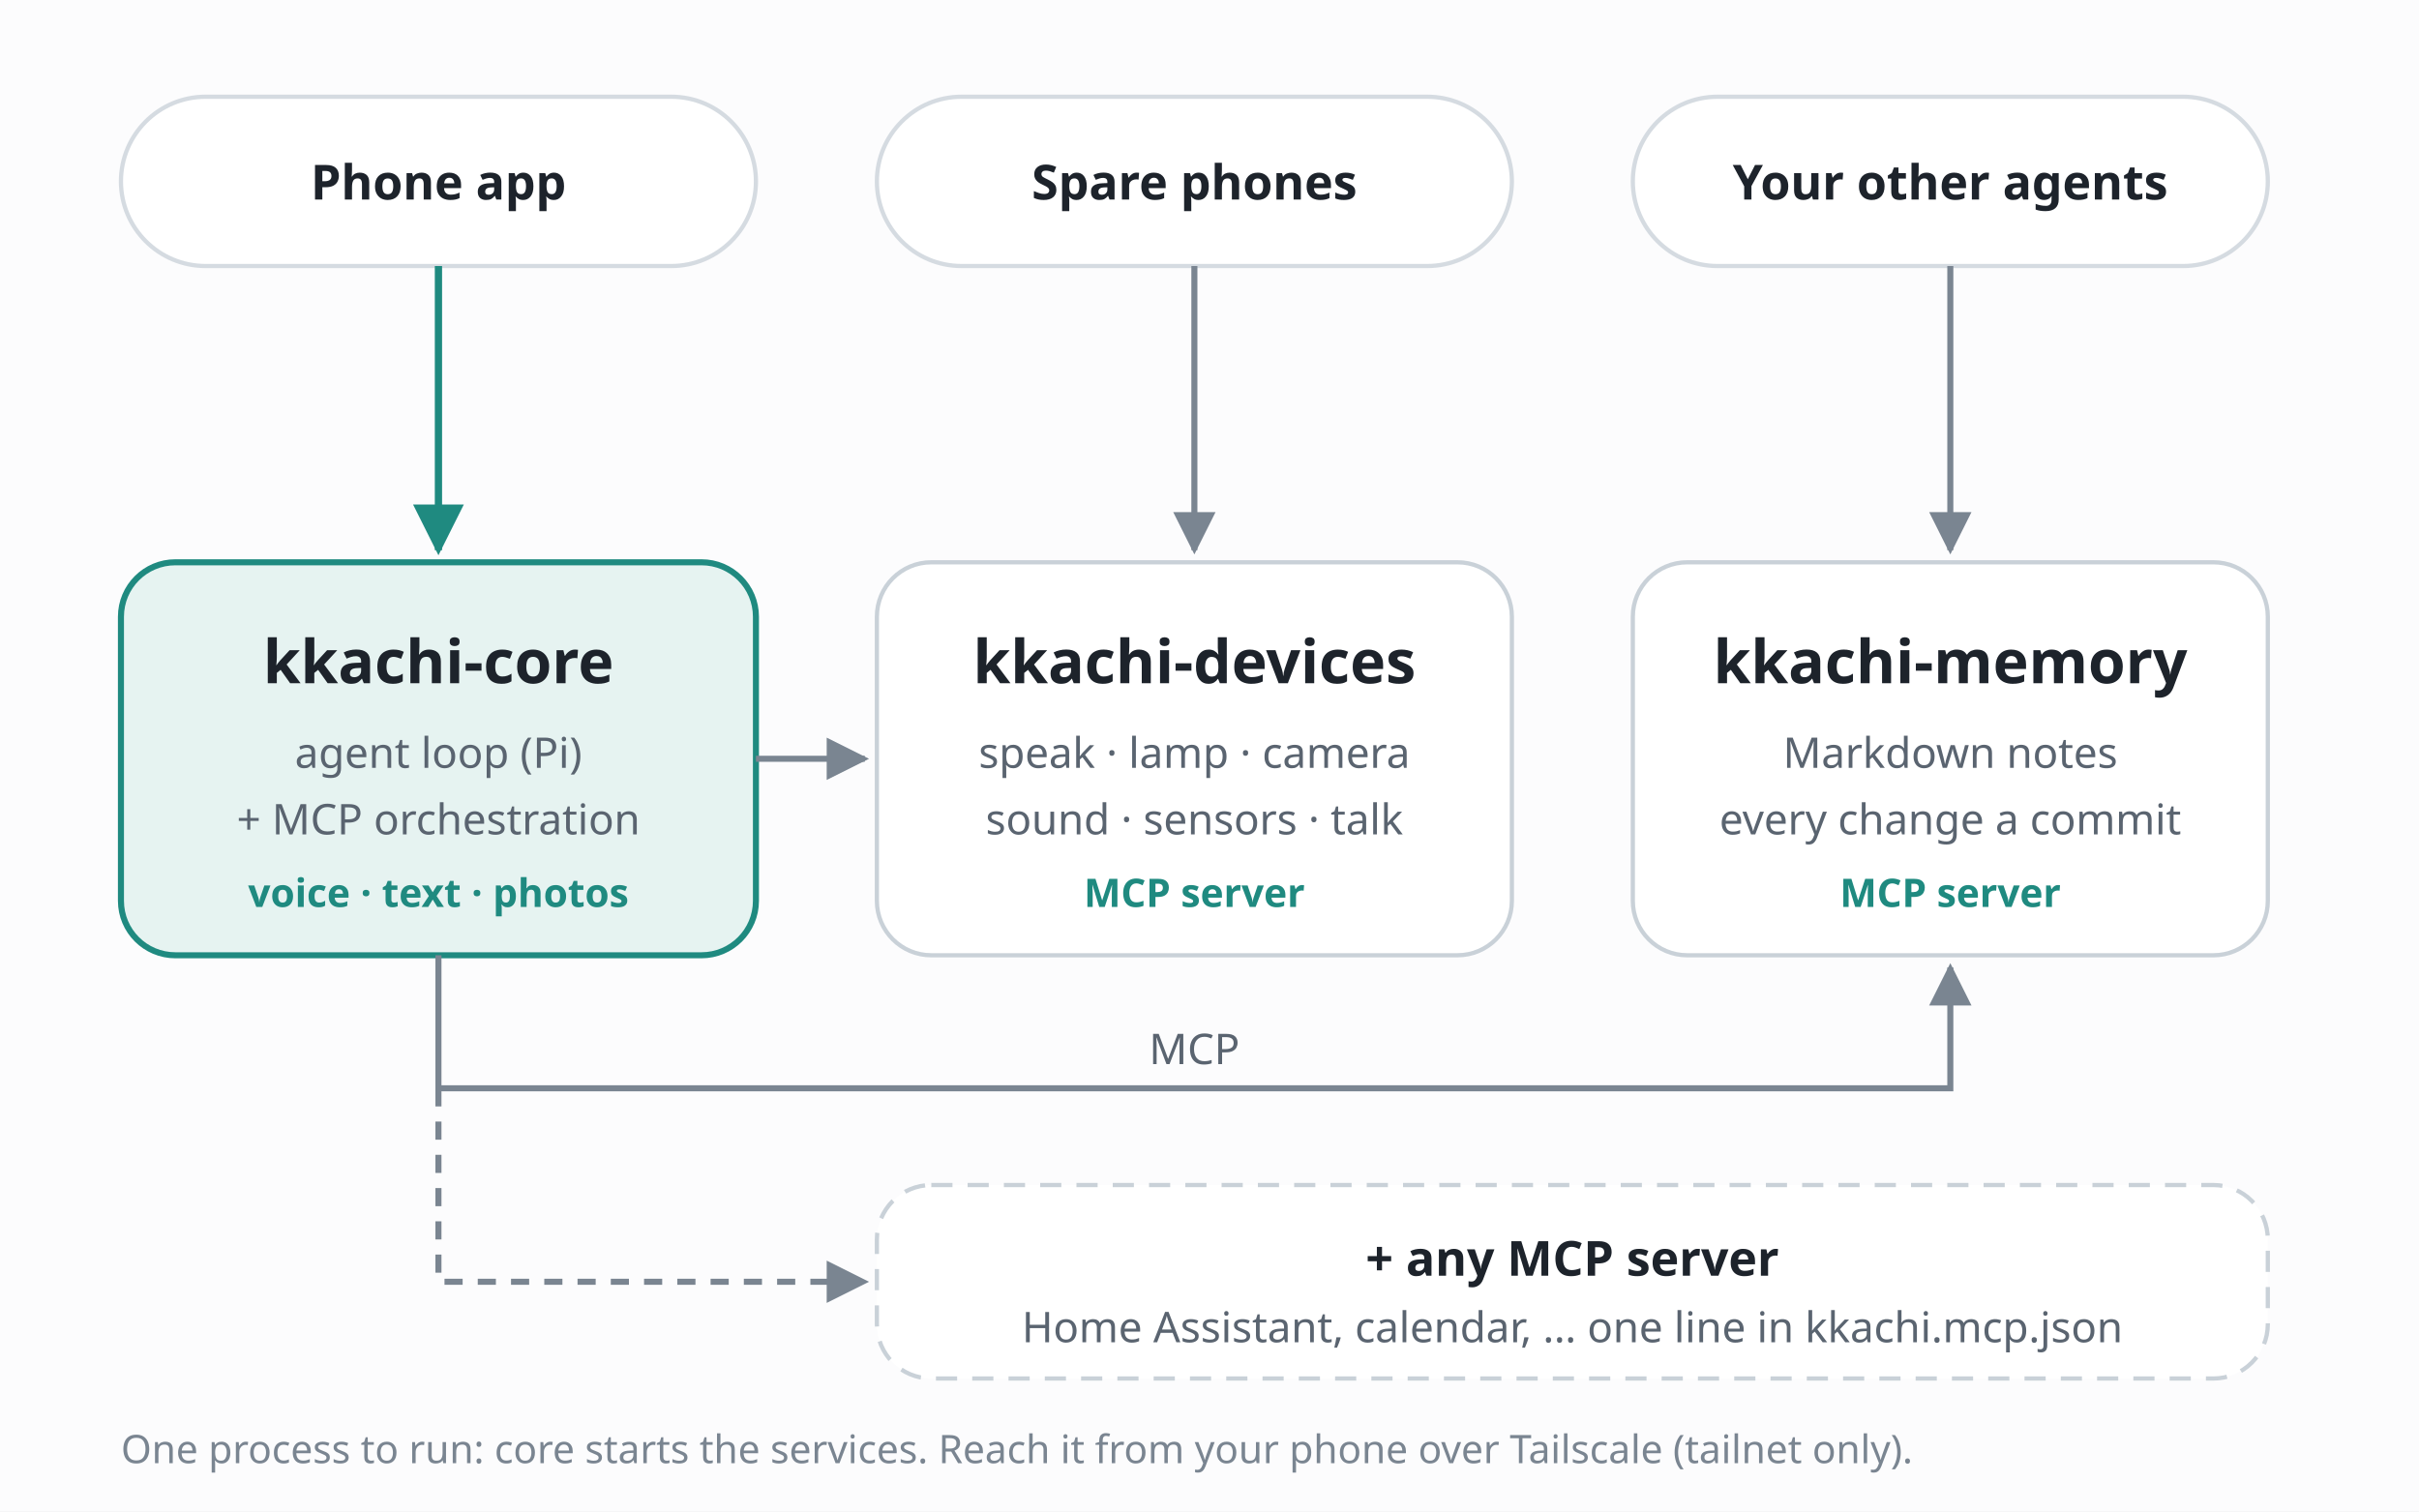
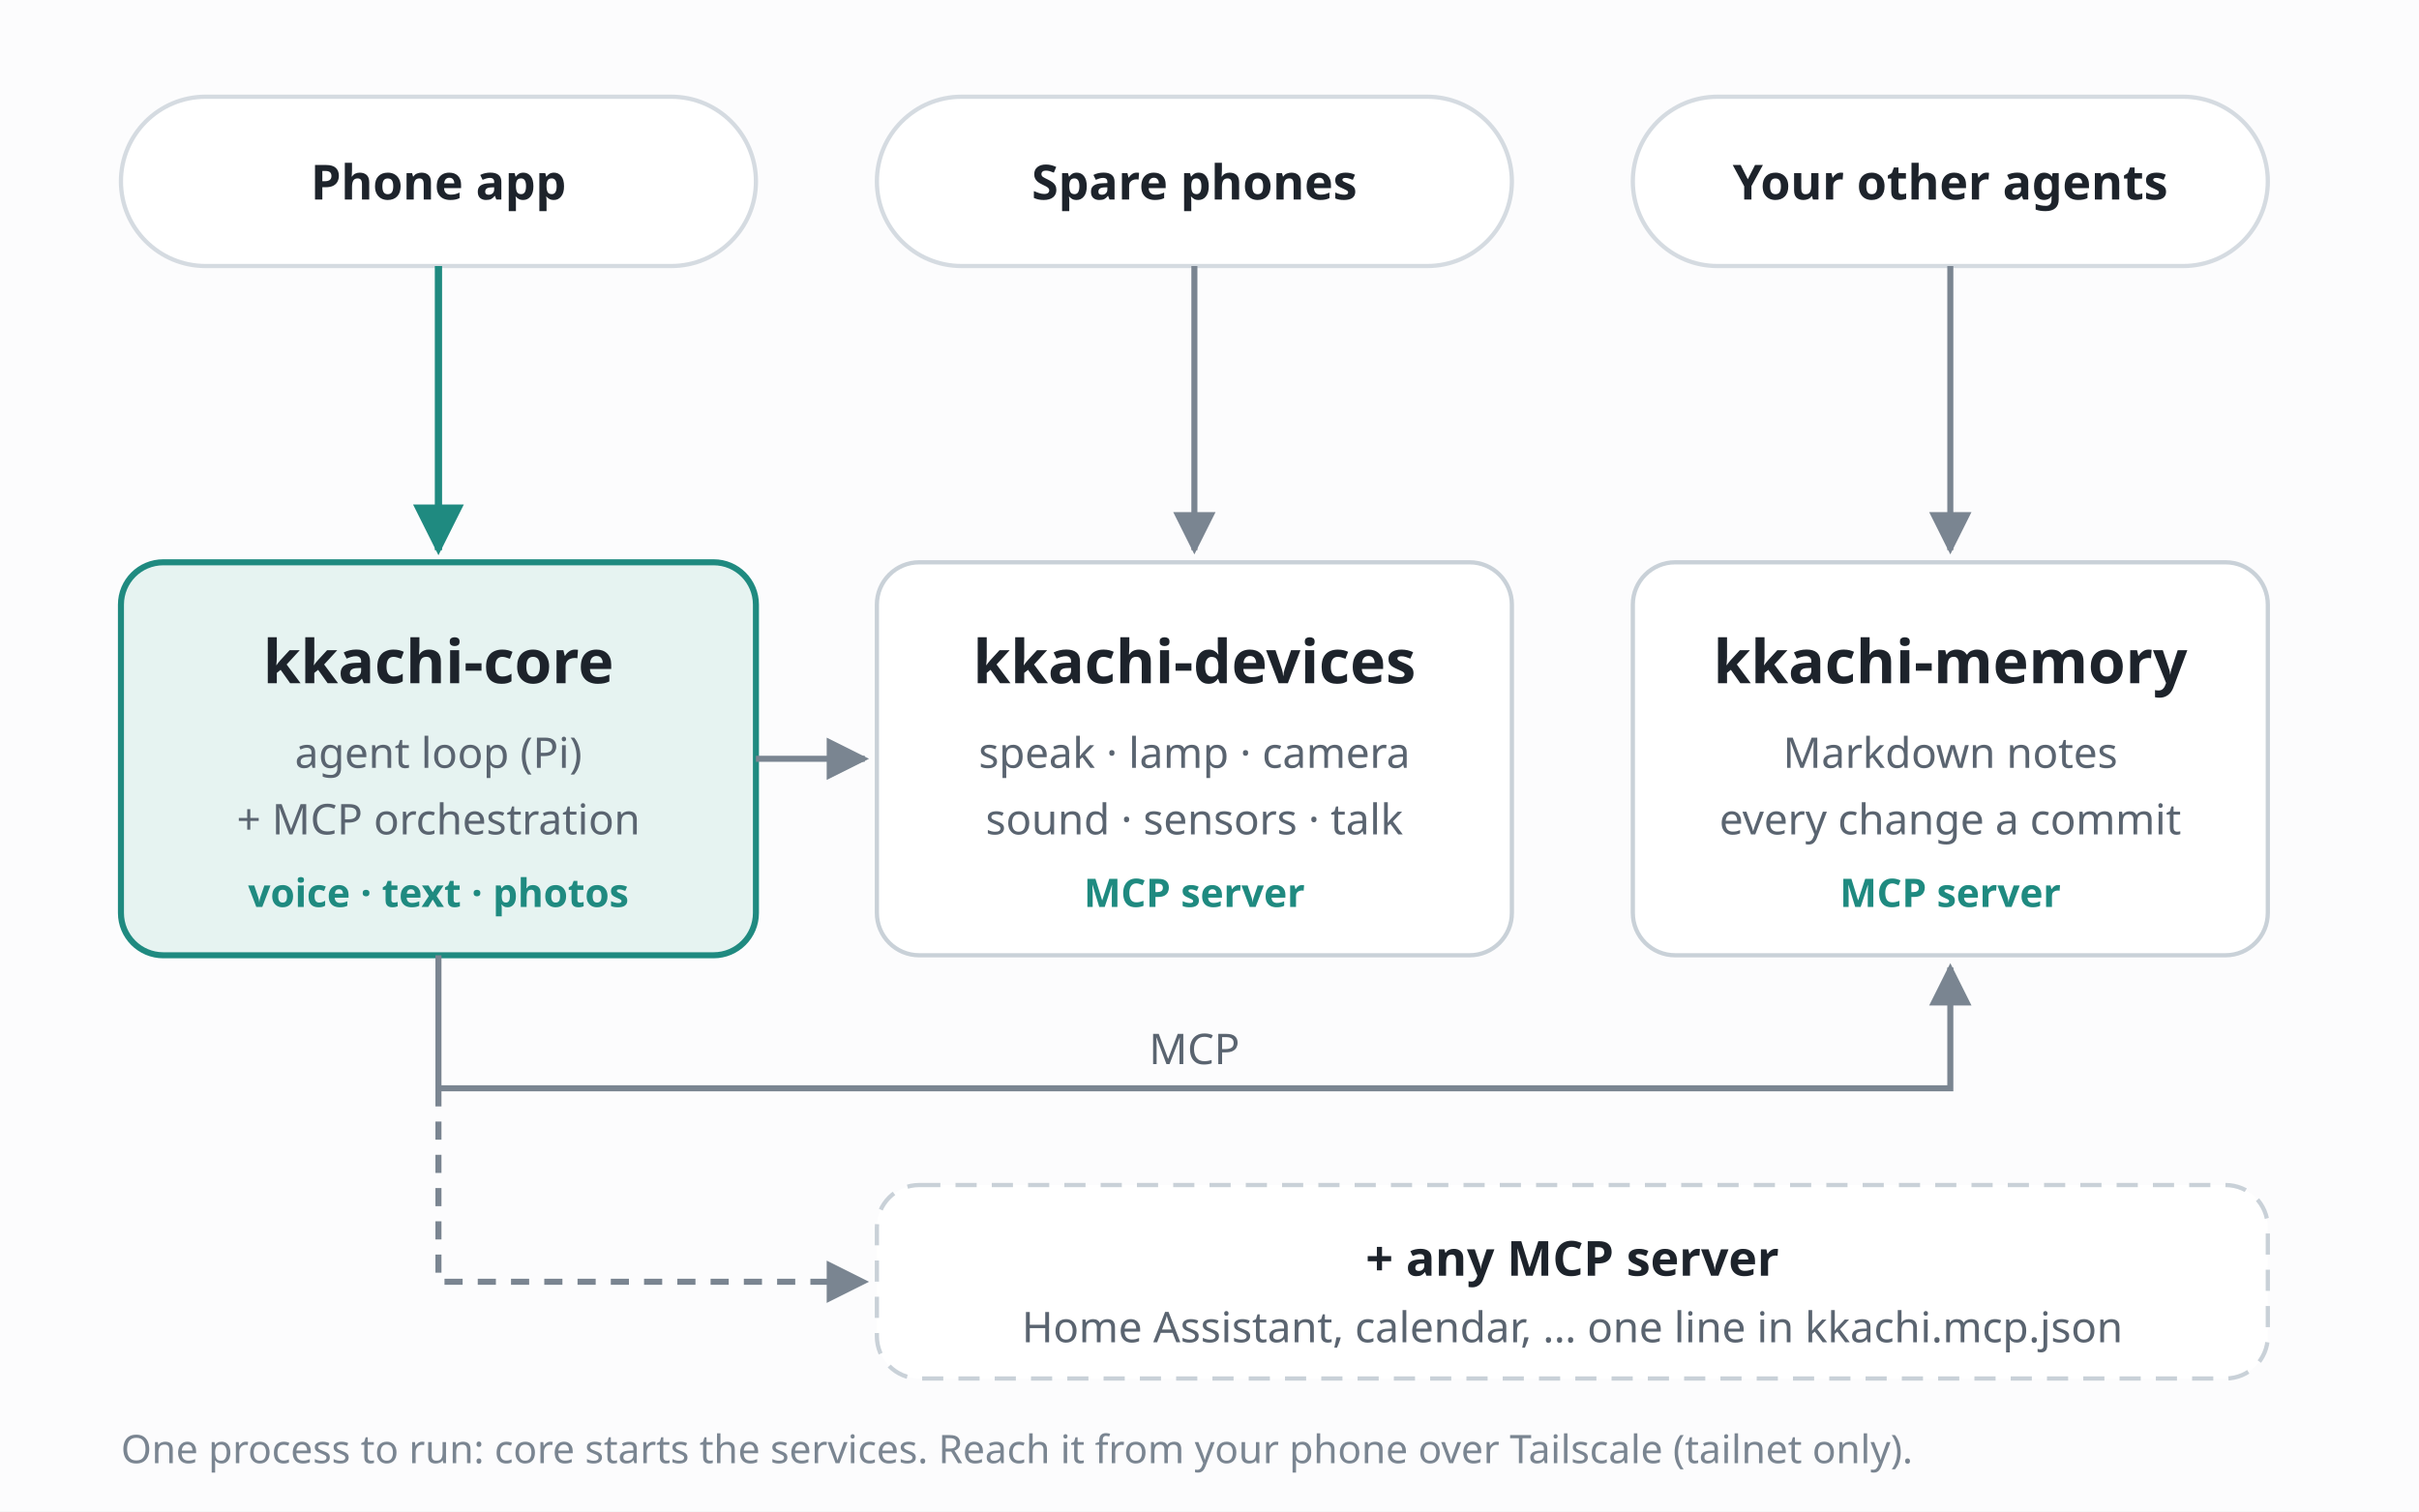
<svg xmlns="http://www.w3.org/2000/svg" viewBox="0 0 800 500" width="800" height="500" font-family="SUIT Variable, Apple SD Gothic Neo, Malgun Gothic, Segoe UI, sans-serif">
  <defs>
    <marker id="a" viewBox="0 0 10 10" refX="9" refY="5" markerWidth="7" markerHeight="7" orient="auto-start-reverse">
      <path d="M0 0L10 5L0 10z" fill="#7a8591" />
    </marker>
    <marker id="t" viewBox="0 0 10 10" refX="9" refY="5" markerWidth="7" markerHeight="7" orient="auto-start-reverse">
      <path d="M0 0L10 5L0 10z" fill="#1f8a80" />
    </marker>
    <style>
      .pill { fill: #ffffff; stroke: #d5dbe1; stroke-width: 1.4; }
      .card { fill: #ffffff; stroke: #c9d1d8; stroke-width: 1.4; }
      .core { fill: #e6f3f1; stroke: #1f8a80; stroke-width: 2; }
      .name { font-size: 20px; font-weight: 800; fill: #1d232b; }
      .what { font-size: 14px; fill: #5a6470; }
      .client { font-size: 16px; font-weight: 700; fill: #1d232b; }
      .ln { stroke: #7a8591; stroke-width: 2; fill: none; }
      .lt { stroke: #1f8a80; stroke-width: 2.4; fill: none; }
      .tag { font-size: 13px; font-weight: 700; fill: #1f8a80; }
    </style>
  </defs>
  <rect width="800" height="500" fill="#fcfcfd" />
  <rect x="40" y="32" width="210" height="56" rx="28" class="pill" stroke="#1f8a80" />
  <text x="145" y="66" class="client" text-anchor="middle">Phone app</text>
  <rect x="290" y="32" width="210" height="56" rx="28" class="pill" />
  <text x="395" y="66" class="client" text-anchor="middle">Spare phones</text>
  <rect x="540" y="32" width="210" height="56" rx="28" class="pill" />
  <text x="645" y="66" class="client" text-anchor="middle">Your other agents</text>
  <path d="M145 88 V182" class="lt" marker-end="url(#t)" />
  <path d="M395 88 V182" class="ln" marker-end="url(#a)" />
  <path d="M645 88 V182" class="ln" marker-end="url(#a)" />
-   <rect x="40" y="186" width="210" height="130" rx="18" class="core" />
+   <rect x="40" y="186" width="210" height="130" rx="14" class="core" />
  <text x="145" y="226" class="name" text-anchor="middle">kkachi-core</text>
  <text x="145" y="254" class="what" text-anchor="middle">agent loop (Pi)</text>
  <text x="145" y="276" class="what" text-anchor="middle">+ MCP orchestration</text>
  <text x="145" y="300" class="tag" text-anchor="middle">voice · text · photos</text>
-   <rect x="290" y="186" width="210" height="130" rx="18" class="card" />
+   <rect x="290" y="186" width="210" height="130" rx="14" class="card" />
  <text x="395" y="226" class="name" text-anchor="middle">kkachi-devices</text>
  <text x="395" y="254" class="what" text-anchor="middle">speak · lamp · camera</text>
  <text x="395" y="276" class="what" text-anchor="middle">sound · sensors · talk</text>
  <text x="395" y="300" class="tag" text-anchor="middle">MCP server</text>
-   <rect x="540" y="186" width="210" height="130" rx="18" class="card" />
+   <rect x="540" y="186" width="210" height="130" rx="14" class="card" />
  <text x="645" y="226" class="name" text-anchor="middle">kkachi-memory</text>
  <text x="645" y="254" class="what" text-anchor="middle">Markdown notes</text>
  <text x="645" y="276" class="what" text-anchor="middle">every change a commit</text>
  <text x="645" y="300" class="tag" text-anchor="middle">MCP server</text>
  <path d="M250 251 H286" class="ln" marker-end="url(#a)" />
  <path d="M145 316 V360 H645 V320" class="ln" marker-end="url(#a)" />
  <text x="395" y="352" class="what" text-anchor="middle">MCP</text>
-   <rect x="290" y="392" width="460" height="64" rx="18" fill="#ffffff" stroke="#c9d1d8" stroke-width="1.4" stroke-dasharray="7 5" />
+   <rect x="290" y="392" width="460" height="64" rx="14" fill="#ffffff" stroke="#c9d1d8" stroke-width="1.4" stroke-dasharray="7 5" />
  <text x="520" y="422" font-size="16" font-weight="700" fill="#1d232b" text-anchor="middle">+ any MCP server</text>
  <text x="520" y="444" class="what" text-anchor="middle">Home Assistant, calendar, … one line in kkachi.mcp.json</text>
  <path d="M145 360 V424 H286" class="ln" stroke-dasharray="6 5" marker-end="url(#a)" />
  <text x="40" y="484" font-size="13" fill="#7a8591">One process to run: core starts the services. Reach it from your phone over Tailscale (tailnet only).</text>
</svg>
